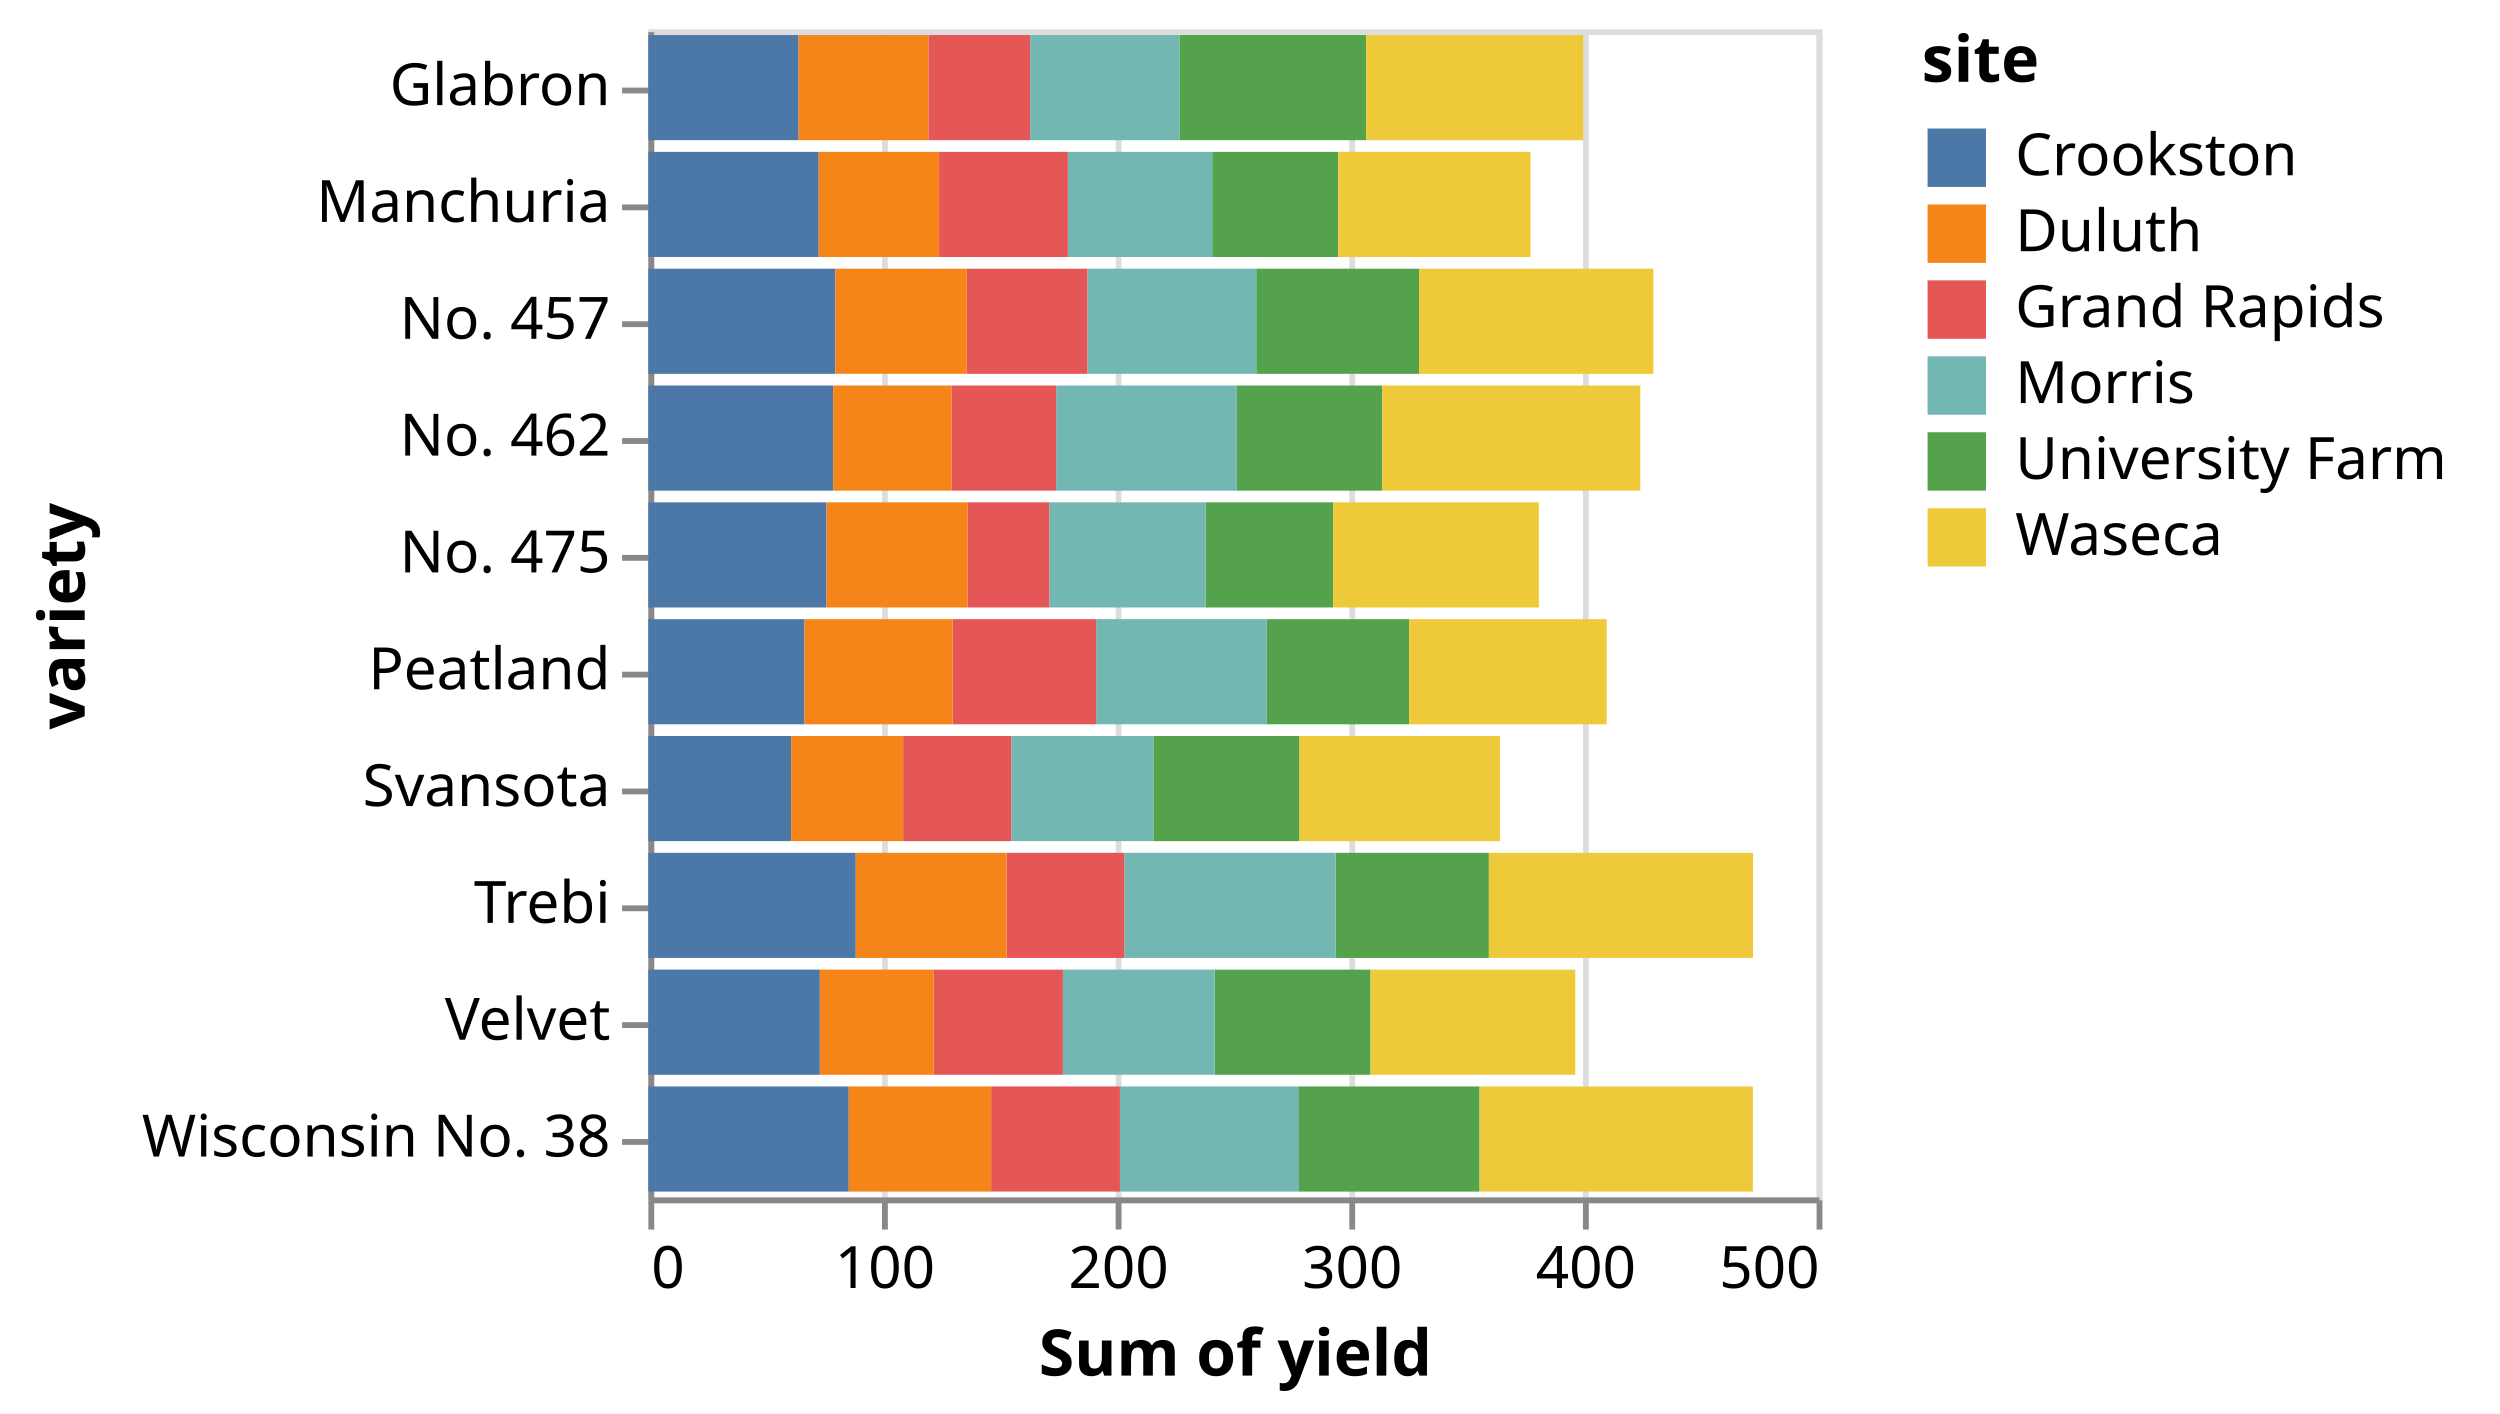
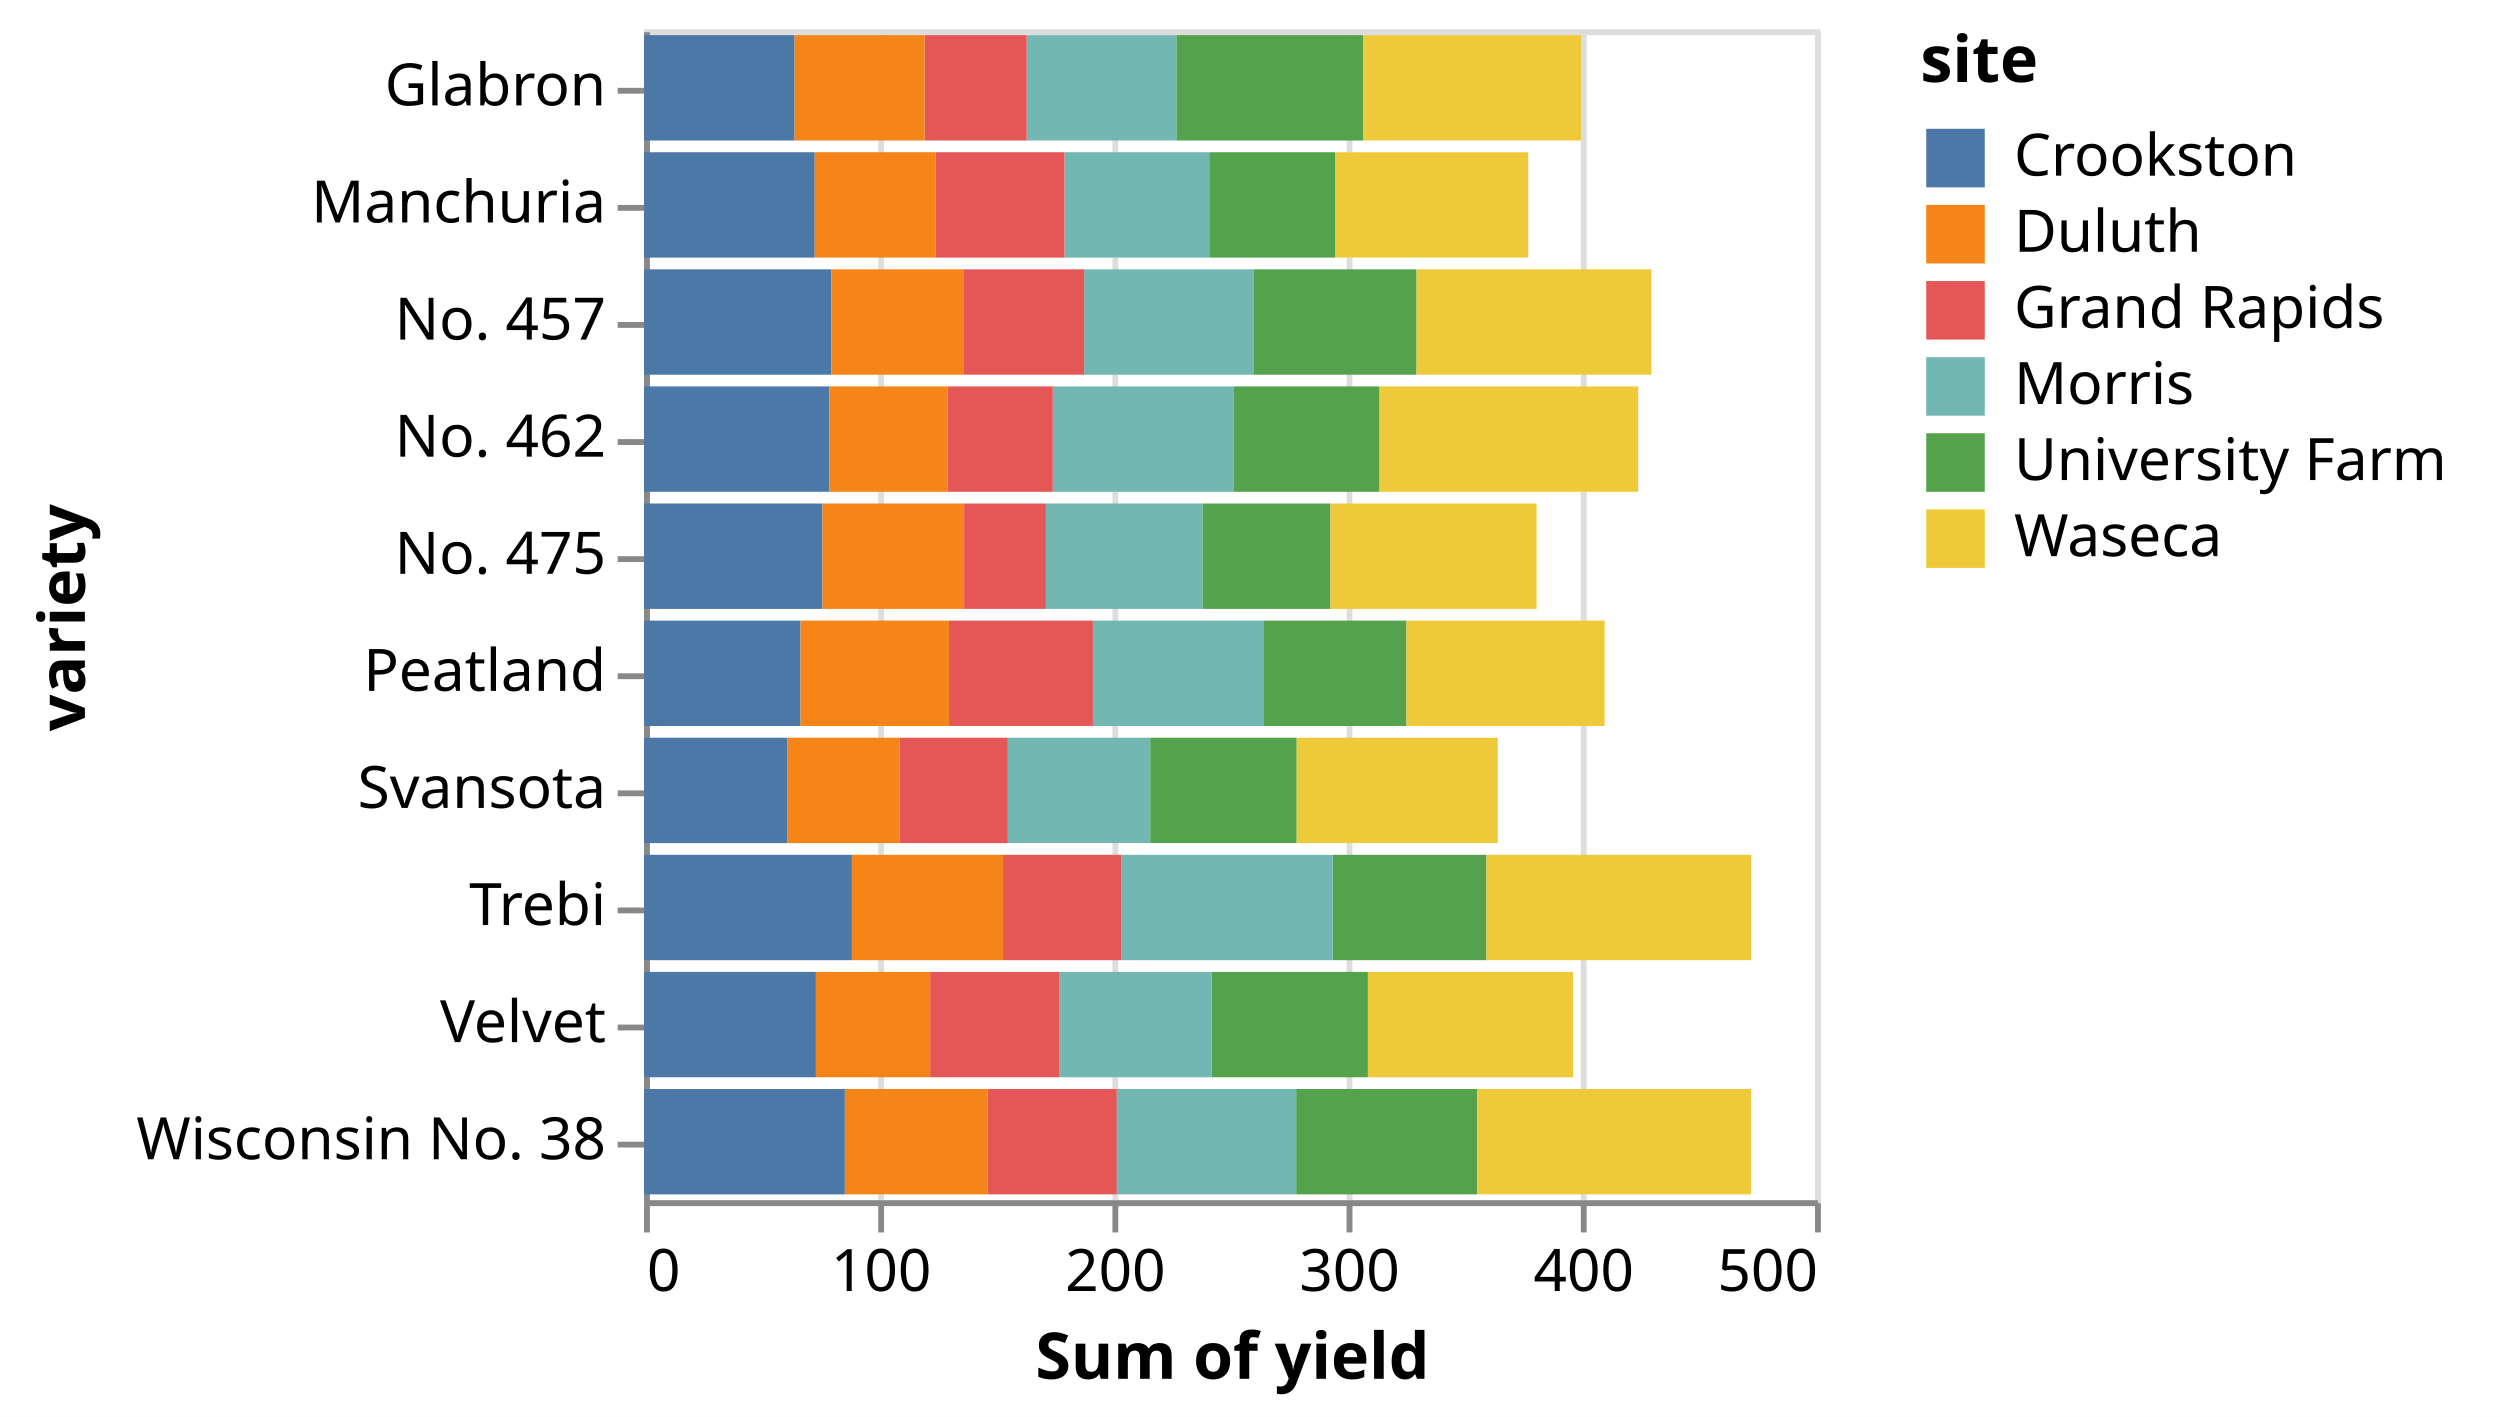
- <svg xmlns="http://www.w3.org/2000/svg" version="1.1" class="marks" width="428" height="242" viewBox="0 0 428 242">
-   <rect width="428" height="242" fill="white" />
-   <g fill="none" stroke-miterlimit="10" transform="translate(111,5)">
+ <svg xmlns="http://www.w3.org/2000/svg" version="1.1" class="marks" width="427" height="242" viewBox="0 0 427 242">
+   <rect width="427" height="242" fill="white" />
+   <g fill="none" stroke-miterlimit="10" transform="translate(110,5)">
    <g class="mark-group role-frame root" role="graphics-object" aria-roledescription="group mark container">
      <g transform="translate(0,0)">
        <path class="background" aria-hidden="true" d="M0.5,0.5h200v200h-200Z" stroke="#ddd" />
        <g>
          <g class="mark-group role-axis" aria-hidden="true">
            <g transform="translate(0.5,200.5)">
              <path class="background" aria-hidden="true" d="M0,0h0v0h0Z" pointer-events="none" />
              <g>
                <g class="mark-rule role-axis-grid" pointer-events="none">
                  <line transform="translate(0,0)" x2="0" y2="-200" stroke="#ddd" stroke-width="1" opacity="1" />
                  <line transform="translate(40,0)" x2="0" y2="-200" stroke="#ddd" stroke-width="1" opacity="1" />
                  <line transform="translate(80,0)" x2="0" y2="-200" stroke="#ddd" stroke-width="1" opacity="1" />
                  <line transform="translate(120,0)" x2="0" y2="-200" stroke="#ddd" stroke-width="1" opacity="1" />
                  <line transform="translate(160,0)" x2="0" y2="-200" stroke="#ddd" stroke-width="1" opacity="1" />
                  <line transform="translate(200,0)" x2="0" y2="-200" stroke="#ddd" stroke-width="1" opacity="1" />
                </g>
              </g>
              <path class="foreground" aria-hidden="true" d="" pointer-events="none" display="none" />
            </g>
          </g>
          <g class="mark-group role-axis" role="graphics-symbol" aria-roledescription="axis" aria-label="X-axis titled 'Sum of yield' for a linear scale with values from 0 to 500">
            <g transform="translate(0.5,200.5)">
              <path class="background" aria-hidden="true" d="M0,0h0v0h0Z" pointer-events="none" />
              <g>
                <g class="mark-rule role-axis-tick" pointer-events="none">
                  <line transform="translate(0,0)" x2="0" y2="5" stroke="#888" stroke-width="1" opacity="1" />
                  <line transform="translate(40,0)" x2="0" y2="5" stroke="#888" stroke-width="1" opacity="1" />
                  <line transform="translate(80,0)" x2="0" y2="5" stroke="#888" stroke-width="1" opacity="1" />
                  <line transform="translate(120,0)" x2="0" y2="5" stroke="#888" stroke-width="1" opacity="1" />
                  <line transform="translate(160,0)" x2="0" y2="5" stroke="#888" stroke-width="1" opacity="1" />
                  <line transform="translate(200,0)" x2="0" y2="5" stroke="#888" stroke-width="1" opacity="1" />
                </g>
                <g class="mark-text role-axis-label" pointer-events="none">
                  <text text-anchor="start" transform="translate(0,15)" font-family="sans-serif" font-size="10px" fill="#000" opacity="1">0</text>
                  <text text-anchor="middle" transform="translate(40,15)" font-family="sans-serif" font-size="10px" fill="#000" opacity="1">100</text>
                  <text text-anchor="middle" transform="translate(80,15)" font-family="sans-serif" font-size="10px" fill="#000" opacity="1">200</text>
                  <text text-anchor="middle" transform="translate(120,15)" font-family="sans-serif" font-size="10px" fill="#000" opacity="1">300</text>
                  <text text-anchor="middle" transform="translate(160,15)" font-family="sans-serif" font-size="10px" fill="#000" opacity="1">400</text>
                  <text text-anchor="end" transform="translate(200,15)" font-family="sans-serif" font-size="10px" fill="#000" opacity="1">500</text>
                </g>
                <g class="mark-rule role-axis-domain" pointer-events="none">
                  <line transform="translate(0,0)" x2="200" y2="0" stroke="#888" stroke-width="1" opacity="1" />
                </g>
                <g class="mark-text role-axis-title" pointer-events="none">
                  <text text-anchor="middle" transform="translate(100,30)" font-family="sans-serif" font-size="11px" font-weight="bold" fill="#000" opacity="1">Sum of yield</text>
                </g>
              </g>
              <path class="foreground" aria-hidden="true" d="" pointer-events="none" display="none" />
            </g>
          </g>
          <g class="mark-group role-axis" role="graphics-symbol" aria-roledescription="axis" aria-label="Y-axis titled 'variety' for a discrete scale with 10 values: Glabron, Manchuria, No. 457, No. 462, No. 475, ending with Wisconsin No. 38">
            <g transform="translate(0.5,0.5)">
              <path class="background" aria-hidden="true" d="M0,0h0v0h0Z" pointer-events="none" />
              <g>
                <g class="mark-rule role-axis-tick" pointer-events="none">
                  <line transform="translate(0,10)" x2="-5" y2="0" stroke="#888" stroke-width="1" opacity="1" />
                  <line transform="translate(0,30)" x2="-5" y2="0" stroke="#888" stroke-width="1" opacity="1" />
                  <line transform="translate(0,50)" x2="-5" y2="0" stroke="#888" stroke-width="1" opacity="1" />
                  <line transform="translate(0,70)" x2="-5" y2="0" stroke="#888" stroke-width="1" opacity="1" />
                  <line transform="translate(0,90)" x2="-5" y2="0" stroke="#888" stroke-width="1" opacity="1" />
                  <line transform="translate(0,110)" x2="-5" y2="0" stroke="#888" stroke-width="1" opacity="1" />
                  <line transform="translate(0,130)" x2="-5" y2="0" stroke="#888" stroke-width="1" opacity="1" />
                  <line transform="translate(0,150)" x2="-5" y2="0" stroke="#888" stroke-width="1" opacity="1" />
                  <line transform="translate(0,170)" x2="-5" y2="0" stroke="#888" stroke-width="1" opacity="1" />
                  <line transform="translate(0,190)" x2="-5" y2="0" stroke="#888" stroke-width="1" opacity="1" />
                </g>
                <g class="mark-text role-axis-label" pointer-events="none">
                  <text text-anchor="end" transform="translate(-7,12.5)" font-family="sans-serif" font-size="10px" fill="#000" opacity="1">Glabron</text>
                  <text text-anchor="end" transform="translate(-7,32.5)" font-family="sans-serif" font-size="10px" fill="#000" opacity="1">Manchuria</text>
                  <text text-anchor="end" transform="translate(-7,52.5)" font-family="sans-serif" font-size="10px" fill="#000" opacity="1">No. 457</text>
                  <text text-anchor="end" transform="translate(-7,72.5)" font-family="sans-serif" font-size="10px" fill="#000" opacity="1">No. 462</text>
                  <text text-anchor="end" transform="translate(-7,92.5)" font-family="sans-serif" font-size="10px" fill="#000" opacity="1">No. 475</text>
                  <text text-anchor="end" transform="translate(-7,112.5)" font-family="sans-serif" font-size="10px" fill="#000" opacity="1">Peatland</text>
                  <text text-anchor="end" transform="translate(-7,132.5)" font-family="sans-serif" font-size="10px" fill="#000" opacity="1">Svansota</text>
                  <text text-anchor="end" transform="translate(-7,152.5)" font-family="sans-serif" font-size="10px" fill="#000" opacity="1">Trebi</text>
                  <text text-anchor="end" transform="translate(-7,172.5)" font-family="sans-serif" font-size="10px" fill="#000" opacity="1">Velvet</text>
                  <text text-anchor="end" transform="translate(-7,192.5)" font-family="sans-serif" font-size="10px" fill="#000" opacity="1">Wisconsin No. 38</text>
                </g>
                <g class="mark-rule role-axis-domain" pointer-events="none">
                  <line transform="translate(0,0)" x2="0" y2="200" stroke="#888" stroke-width="1" opacity="1" />
                </g>
                <g class="mark-text role-axis-title" pointer-events="none">
-                   <text text-anchor="middle" transform="translate(-95,100) rotate(-90) translate(0,-2)" font-family="sans-serif" font-size="11px" font-weight="bold" fill="#000" opacity="1">variety</text>
+                   <text text-anchor="middle" transform="translate(-94,100) rotate(-90) translate(0,-2)" font-family="sans-serif" font-size="11px" font-weight="bold" fill="#000" opacity="1">variety</text>
                </g>
              </g>
              <path class="foreground" aria-hidden="true" d="" pointer-events="none" display="none" />
            </g>
          </g>
          <g class="mark-rect role-mark marks" role="graphics-object" aria-roledescription="rect mark container">
            <path aria-label="Sum of yield: 53.9; variety: Manchuria; site: University Farm" role="graphics-symbol" aria-roledescription="bar" d="M96.533,21h21.56v18h-21.56Z" fill="#54a24b" />
            <path aria-label="Sum of yield: 82.33334; variety: Manchuria; site: Waseca" role="graphics-symbol" aria-roledescription="bar" d="M118.093,21h32.933v18h-32.933Z" fill="#eeca3b" />
            <path aria-label="Sum of yield: 61.8; variety: Manchuria; site: Morris" role="graphics-symbol" aria-roledescription="bar" d="M71.813,21h24.72v18h-24.72Z" fill="#72b7b2" />
            <path aria-label="Sum of yield: 72.9; variety: Manchuria; site: Crookston" role="graphics-symbol" aria-roledescription="bar" d="M0,21h29.16v18h-29.16Z" fill="#4c78a8" />
            <path aria-label="Sum of yield: 55.1; variety: Manchuria; site: Grand Rapids" role="graphics-symbol" aria-roledescription="bar" d="M49.773,21h22.04v18h-22.04Z" fill="#e45756" />
            <path aria-label="Sum of yield: 51.53334; variety: Manchuria; site: Duluth" role="graphics-symbol" aria-roledescription="bar" d="M29.16,21h20.613v18h-20.613Z" fill="#f58518" />
            <path aria-label="Sum of yield: 79.86666; variety: Glabron; site: University Farm" role="graphics-symbol" aria-roledescription="bar" d="M90.92,1h31.947v18h-31.947Z" fill="#54a24b" />
            <path aria-label="Sum of yield: 92.93333; variety: Glabron; site: Waseca" role="graphics-symbol" aria-roledescription="bar" d="M122.867,1h37.173v18h-37.173Z" fill="#eeca3b" />
            <path aria-label="Sum of yield: 63.9; variety: Glabron; site: Morris" role="graphics-symbol" aria-roledescription="bar" d="M65.36,1h25.56v18h-25.56Z" fill="#72b7b2" />
            <path aria-label="Sum of yield: 64.3; variety: Glabron; site: Crookston" role="graphics-symbol" aria-roledescription="bar" d="M0,1h25.72v18h-25.72Z" fill="#4c78a8" />
            <path aria-label="Sum of yield: 43.56666; variety: Glabron; site: Grand Rapids" role="graphics-symbol" aria-roledescription="bar" d="M47.933,1h17.427v18h-17.427Z" fill="#e45756" />
            <path aria-label="Sum of yield: 55.53334; variety: Glabron; site: Duluth" role="graphics-symbol" aria-roledescription="bar" d="M25.72,1h22.213v18h-22.213Z" fill="#f58518" />
            <path aria-label="Sum of yield: 62.56667; variety: Svansota; site: University Farm" role="graphics-symbol" aria-roledescription="bar" d="M86.453,121h25.027v18h-25.027Z" fill="#54a24b" />
            <path aria-label="Sum of yield: 85.83333; variety: Svansota; site: Waseca" role="graphics-symbol" aria-roledescription="bar" d="M111.48,121h34.333v18h-34.333Z" fill="#eeca3b" />
            <path aria-label="Sum of yield: 60.8; variety: Svansota; site: Morris" role="graphics-symbol" aria-roledescription="bar" d="M62.133,121h24.32v18h-24.32Z" fill="#72b7b2" />
            <path aria-label="Sum of yield: 61.1; variety: Svansota; site: Crookston" role="graphics-symbol" aria-roledescription="bar" d="M0,121h24.44v18h-24.44Z" fill="#4c78a8" />
            <path aria-label="Sum of yield: 46.3; variety: Svansota; site: Grand Rapids" role="graphics-symbol" aria-roledescription="bar" d="M43.613,121h18.52v18h-18.52Z" fill="#e45756" />
            <path aria-label="Sum of yield: 47.93333; variety: Svansota; site: Duluth" role="graphics-symbol" aria-roledescription="bar" d="M24.44,121h19.173v18h-19.173Z" fill="#f58518" />
            <path aria-label="Sum of yield: 66.7; variety: Velvet; site: University Farm" role="graphics-symbol" aria-roledescription="bar" d="M96.96,161h26.68v18h-26.68Z" fill="#54a24b" />
            <path aria-label="Sum of yield: 87.63333; variety: Velvet; site: Waseca" role="graphics-symbol" aria-roledescription="bar" d="M123.64,161h35.053v18h-35.053Z" fill="#eeca3b" />
            <path aria-label="Sum of yield: 64.96666; variety: Velvet; site: Morris" role="graphics-symbol" aria-roledescription="bar" d="M70.973,161h25.987v18h-25.987Z" fill="#72b7b2" />
            <path aria-label="Sum of yield: 73.39999; variety: Velvet; site: Crookston" role="graphics-symbol" aria-roledescription="bar" d="M0,161h29.36v18h-29.36Z" fill="#4c78a8" />
            <path aria-label="Sum of yield: 55.26666; variety: Velvet; site: Grand Rapids" role="graphics-symbol" aria-roledescription="bar" d="M48.867,161h22.107v18h-22.107Z" fill="#e45756" />
            <path aria-label="Sum of yield: 48.76667; variety: Velvet; site: Duluth" role="graphics-symbol" aria-roledescription="bar" d="M29.36,161h19.507v18h-19.507Z" fill="#f58518" />
            <path aria-label="Sum of yield: 65.63333; variety: Trebi; site: University Farm" role="graphics-symbol" aria-roledescription="bar" d="M117.64,141h26.253v18h-26.253Z" fill="#54a24b" />
            <path aria-label="Sum of yield: 113.0666; variety: Trebi; site: Waseca" role="graphics-symbol" aria-roledescription="bar" d="M143.893,141h45.227v18h-45.227Z" fill="#eeca3b" />
            <path aria-label="Sum of yield: 90.4; variety: Trebi; site: Morris" role="graphics-symbol" aria-roledescription="bar" d="M81.48,141h36.16v18h-36.16Z" fill="#72b7b2" />
            <path aria-label="Sum of yield: 88.76666; variety: Trebi; site: Crookston" role="graphics-symbol" aria-roledescription="bar" d="M0,141h35.507v18h-35.507Z" fill="#4c78a8" />
            <path aria-label="Sum of yield: 50.4; variety: Trebi; site: Grand Rapids" role="graphics-symbol" aria-roledescription="bar" d="M61.32,141h20.16v18h-20.16Z" fill="#e45756" />
            <path aria-label="Sum of yield: 64.53333; variety: Trebi; site: Duluth" role="graphics-symbol" aria-roledescription="bar" d="M35.507,141h25.813v18h-25.813Z" fill="#f58518" />
            <path aria-label="Sum of yield: 69.70001; variety: No. 457; site: University Farm" role="graphics-symbol" aria-roledescription="bar" d="M104.067,41h27.88v18h-27.88Z" fill="#54a24b" />
            <path aria-label="Sum of yield: 100.3; variety: No. 457; site: Waseca" role="graphics-symbol" aria-roledescription="bar" d="M131.947,41h40.12v18h-40.12Z" fill="#eeca3b" />
            <path aria-label="Sum of yield: 72.23334; variety: No. 457; site: Morris" role="graphics-symbol" aria-roledescription="bar" d="M75.173,41h28.893v18h-28.893Z" fill="#72b7b2" />
            <path aria-label="Sum of yield: 80; variety: No. 457; site: Crookston" role="graphics-symbol" aria-roledescription="bar" d="M0,41h32v18h-32Z" fill="#4c78a8" />
            <path aria-label="Sum of yield: 51.63334; variety: No. 457; site: Grand Rapids" role="graphics-symbol" aria-roledescription="bar" d="M54.52,41h20.653v18h-20.653Z" fill="#e45756" />
            <path aria-label="Sum of yield: 56.3; variety: No. 457; site: Duluth" role="graphics-symbol" aria-roledescription="bar" d="M32,41h22.52v18h-22.52Z" fill="#f58518" />
            <path aria-label="Sum of yield: 62.16667; variety: No. 462; site: University Farm" role="graphics-symbol" aria-roledescription="bar" d="M100.76,61h24.867v18h-24.867Z" fill="#54a24b" />
            <path aria-label="Sum of yield: 110.4667; variety: No. 462; site: Waseca" role="graphics-symbol" aria-roledescription="bar" d="M125.627,61h44.187v18h-44.187Z" fill="#eeca3b" />
            <path aria-label="Sum of yield: 77.36667; variety: No. 462; site: Morris" role="graphics-symbol" aria-roledescription="bar" d="M69.813,61h30.947v18h-30.947Z" fill="#72b7b2" />
            <path aria-label="Sum of yield: 79.09999; variety: No. 462; site: Crookston" role="graphics-symbol" aria-roledescription="bar" d="M0,61h31.64v18h-31.64Z" fill="#4c78a8" />
            <path aria-label="Sum of yield: 44.83334; variety: No. 462; site: Grand Rapids" role="graphics-symbol" aria-roledescription="bar" d="M51.88,61h17.933v18h-17.933Z" fill="#e45756" />
            <path aria-label="Sum of yield: 50.6; variety: No. 462; site: Duluth" role="graphics-symbol" aria-roledescription="bar" d="M31.64,61h20.24v18h-20.24Z" fill="#f58518" />
            <path aria-label="Sum of yield: 60.83334; variety: Peatland; site: University Farm" role="graphics-symbol" aria-roledescription="bar" d="M105.893,101h24.333v18h-24.333Z" fill="#54a24b" />
            <path aria-label="Sum of yield: 84.59999; variety: Peatland; site: Waseca" role="graphics-symbol" aria-roledescription="bar" d="M130.227,101h33.84v18h-33.84Z" fill="#eeca3b" />
            <path aria-label="Sum of yield: 73.06667; variety: Peatland; site: Morris" role="graphics-symbol" aria-roledescription="bar" d="M76.667,101h29.227v18h-29.227Z" fill="#72b7b2" />
            <path aria-label="Sum of yield: 66.83333; variety: Peatland; site: Crookston" role="graphics-symbol" aria-roledescription="bar" d="M0,101h26.733v18h-26.733Z" fill="#4c78a8" />
            <path aria-label="Sum of yield: 61.46667; variety: Peatland; site: Grand Rapids" role="graphics-symbol" aria-roledescription="bar" d="M52.08,101h24.587v18h-24.587Z" fill="#e45756" />
            <path aria-label="Sum of yield: 63.36667; variety: Peatland; site: Duluth" role="graphics-symbol" aria-roledescription="bar" d="M26.733,101h25.347v18h-25.347Z" fill="#f58518" />
            <path aria-label="Sum of yield: 54.66667; variety: No. 475; site: University Farm" role="graphics-symbol" aria-roledescription="bar" d="M95.373,81h21.867v18h-21.867Z" fill="#54a24b" />
            <path aria-label="Sum of yield: 88.03334; variety: No. 475; site: Waseca" role="graphics-symbol" aria-roledescription="bar" d="M117.24,81h35.213v18h-35.213Z" fill="#eeca3b" />
            <path aria-label="Sum of yield: 66.83333; variety: No. 475; site: Morris" role="graphics-symbol" aria-roledescription="bar" d="M68.64,81h26.733v18h-26.733Z" fill="#72b7b2" />
            <path aria-label="Sum of yield: 76.23333; variety: No. 475; site: Crookston" role="graphics-symbol" aria-roledescription="bar" d="M0,81h30.493v18h-30.493Z" fill="#4c78a8" />
            <path aria-label="Sum of yield: 34.93333; variety: No. 475; site: Grand Rapids" role="graphics-symbol" aria-roledescription="bar" d="M54.667,81h13.973v18h-13.973Z" fill="#e45756" />
            <path aria-label="Sum of yield: 60.43333; variety: No. 475; site: Duluth" role="graphics-symbol" aria-roledescription="bar" d="M30.493,81h24.173v18h-24.173Z" fill="#f58518" />
            <path aria-label="Sum of yield: 77.3; variety: Wisconsin No. 38; site: University Farm" role="graphics-symbol" aria-roledescription="bar" d="M111.387,181h30.92v18h-30.92Z" fill="#54a24b" />
            <path aria-label="Sum of yield: 116.96667; variety: Wisconsin No. 38; site: Waseca" role="graphics-symbol" aria-roledescription="bar" d="M142.307,181h46.787v18h-46.787Z" fill="#eeca3b" />
            <path aria-label="Sum of yield: 76.63334; variety: Wisconsin No. 38; site: Morris" role="graphics-symbol" aria-roledescription="bar" d="M80.733,181h30.653v18h-30.653Z" fill="#72b7b2" />
            <path aria-label="Sum of yield: 85.76667; variety: Wisconsin No. 38; site: Crookston" role="graphics-symbol" aria-roledescription="bar" d="M0,181h34.307v18h-34.307Z" fill="#4c78a8" />
            <path aria-label="Sum of yield: 55.13334; variety: Wisconsin No. 38; site: Grand Rapids" role="graphics-symbol" aria-roledescription="bar" d="M58.68,181h22.053v18h-22.053Z" fill="#e45756" />
            <path aria-label="Sum of yield: 60.93333; variety: Wisconsin No. 38; site: Duluth" role="graphics-symbol" aria-roledescription="bar" d="M34.307,181h24.373v18h-24.373Z" fill="#f58518" />
          </g>
          <g class="mark-group role-legend" role="graphics-symbol" aria-roledescription="legend" aria-label="Symbol legend titled 'site' for fill color with 6 values: Crookston, Duluth, Grand Rapids, Morris, University Farm, Waseca">
            <g transform="translate(218,0)">
              <path class="background" aria-hidden="true" d="M0,0h94v92h-94Z" pointer-events="none" />
              <g>
                <g class="mark-group role-legend-entry">
                  <g transform="translate(0,16)">
                    <path class="background" aria-hidden="true" d="M0,0h0v0h0Z" pointer-events="none" />
                    <g>
                      <g class="mark-group role-scope" role="graphics-object" aria-roledescription="group mark container">
                        <g transform="translate(0,0)">
                          <path class="background" aria-hidden="true" d="M0,0h94v11h-94Z" pointer-events="none" opacity="1" />
                          <g>
                            <g class="mark-symbol role-legend-symbol" pointer-events="none">
                              <path transform="translate(6,6)" d="M-5,-5h10v10h-10Z" fill="#4c78a8" stroke-width="1.5" opacity="1" />
                            </g>
                            <g class="mark-text role-legend-label" pointer-events="none">
                              <text text-anchor="start" transform="translate(16,9)" font-family="sans-serif" font-size="10px" fill="#000" opacity="1">Crookston</text>
                            </g>
                          </g>
                          <path class="foreground" aria-hidden="true" d="" pointer-events="none" display="none" />
                        </g>
                        <g transform="translate(0,13)">
                          <path class="background" aria-hidden="true" d="M0,0h94v11h-94Z" pointer-events="none" opacity="1" />
                          <g>
                            <g class="mark-symbol role-legend-symbol" pointer-events="none">
                              <path transform="translate(6,6)" d="M-5,-5h10v10h-10Z" fill="#f58518" stroke-width="1.5" opacity="1" />
                            </g>
                            <g class="mark-text role-legend-label" pointer-events="none">
                              <text text-anchor="start" transform="translate(16,9)" font-family="sans-serif" font-size="10px" fill="#000" opacity="1">Duluth</text>
                            </g>
                          </g>
                          <path class="foreground" aria-hidden="true" d="" pointer-events="none" display="none" />
                        </g>
                        <g transform="translate(0,26)">
                          <path class="background" aria-hidden="true" d="M0,0h94v11h-94Z" pointer-events="none" opacity="1" />
                          <g>
                            <g class="mark-symbol role-legend-symbol" pointer-events="none">
                              <path transform="translate(6,6)" d="M-5,-5h10v10h-10Z" fill="#e45756" stroke-width="1.5" opacity="1" />
                            </g>
                            <g class="mark-text role-legend-label" pointer-events="none">
                              <text text-anchor="start" transform="translate(16,9)" font-family="sans-serif" font-size="10px" fill="#000" opacity="1">Grand Rapids</text>
                            </g>
                          </g>
                          <path class="foreground" aria-hidden="true" d="" pointer-events="none" display="none" />
                        </g>
                        <g transform="translate(0,39)">
                          <path class="background" aria-hidden="true" d="M0,0h94v11h-94Z" pointer-events="none" opacity="1" />
                          <g>
                            <g class="mark-symbol role-legend-symbol" pointer-events="none">
                              <path transform="translate(6,6)" d="M-5,-5h10v10h-10Z" fill="#72b7b2" stroke-width="1.5" opacity="1" />
                            </g>
                            <g class="mark-text role-legend-label" pointer-events="none">
                              <text text-anchor="start" transform="translate(16,9)" font-family="sans-serif" font-size="10px" fill="#000" opacity="1">Morris</text>
                            </g>
                          </g>
                          <path class="foreground" aria-hidden="true" d="" pointer-events="none" display="none" />
                        </g>
                        <g transform="translate(0,52)">
                          <path class="background" aria-hidden="true" d="M0,0h94v11h-94Z" pointer-events="none" opacity="1" />
                          <g>
                            <g class="mark-symbol role-legend-symbol" pointer-events="none">
                              <path transform="translate(6,6)" d="M-5,-5h10v10h-10Z" fill="#54a24b" stroke-width="1.5" opacity="1" />
                            </g>
                            <g class="mark-text role-legend-label" pointer-events="none">
                              <text text-anchor="start" transform="translate(16,9)" font-family="sans-serif" font-size="10px" fill="#000" opacity="1">University Farm</text>
                            </g>
                          </g>
                          <path class="foreground" aria-hidden="true" d="" pointer-events="none" display="none" />
                        </g>
                        <g transform="translate(0,65)">
                          <path class="background" aria-hidden="true" d="M0,0h94v11h-94Z" pointer-events="none" opacity="1" />
                          <g>
                            <g class="mark-symbol role-legend-symbol" pointer-events="none">
                              <path transform="translate(6,6)" d="M-5,-5h10v10h-10Z" fill="#eeca3b" stroke-width="1.5" opacity="1" />
                            </g>
                            <g class="mark-text role-legend-label" pointer-events="none">
                              <text text-anchor="start" transform="translate(16,9)" font-family="sans-serif" font-size="10px" fill="#000" opacity="1">Waseca</text>
                            </g>
                          </g>
                          <path class="foreground" aria-hidden="true" d="" pointer-events="none" display="none" />
                        </g>
                      </g>
                    </g>
                    <path class="foreground" aria-hidden="true" d="" pointer-events="none" display="none" />
                  </g>
                </g>
                <g class="mark-text role-legend-title" pointer-events="none">
                  <text text-anchor="start" transform="translate(0,9)" font-family="sans-serif" font-size="11px" font-weight="bold" fill="#000" opacity="1">site</text>
                </g>
              </g>
              <path class="foreground" aria-hidden="true" d="" pointer-events="none" display="none" />
            </g>
          </g>
        </g>
        <path class="foreground" aria-hidden="true" d="" display="none" />
      </g>
    </g>
  </g>
</svg>
